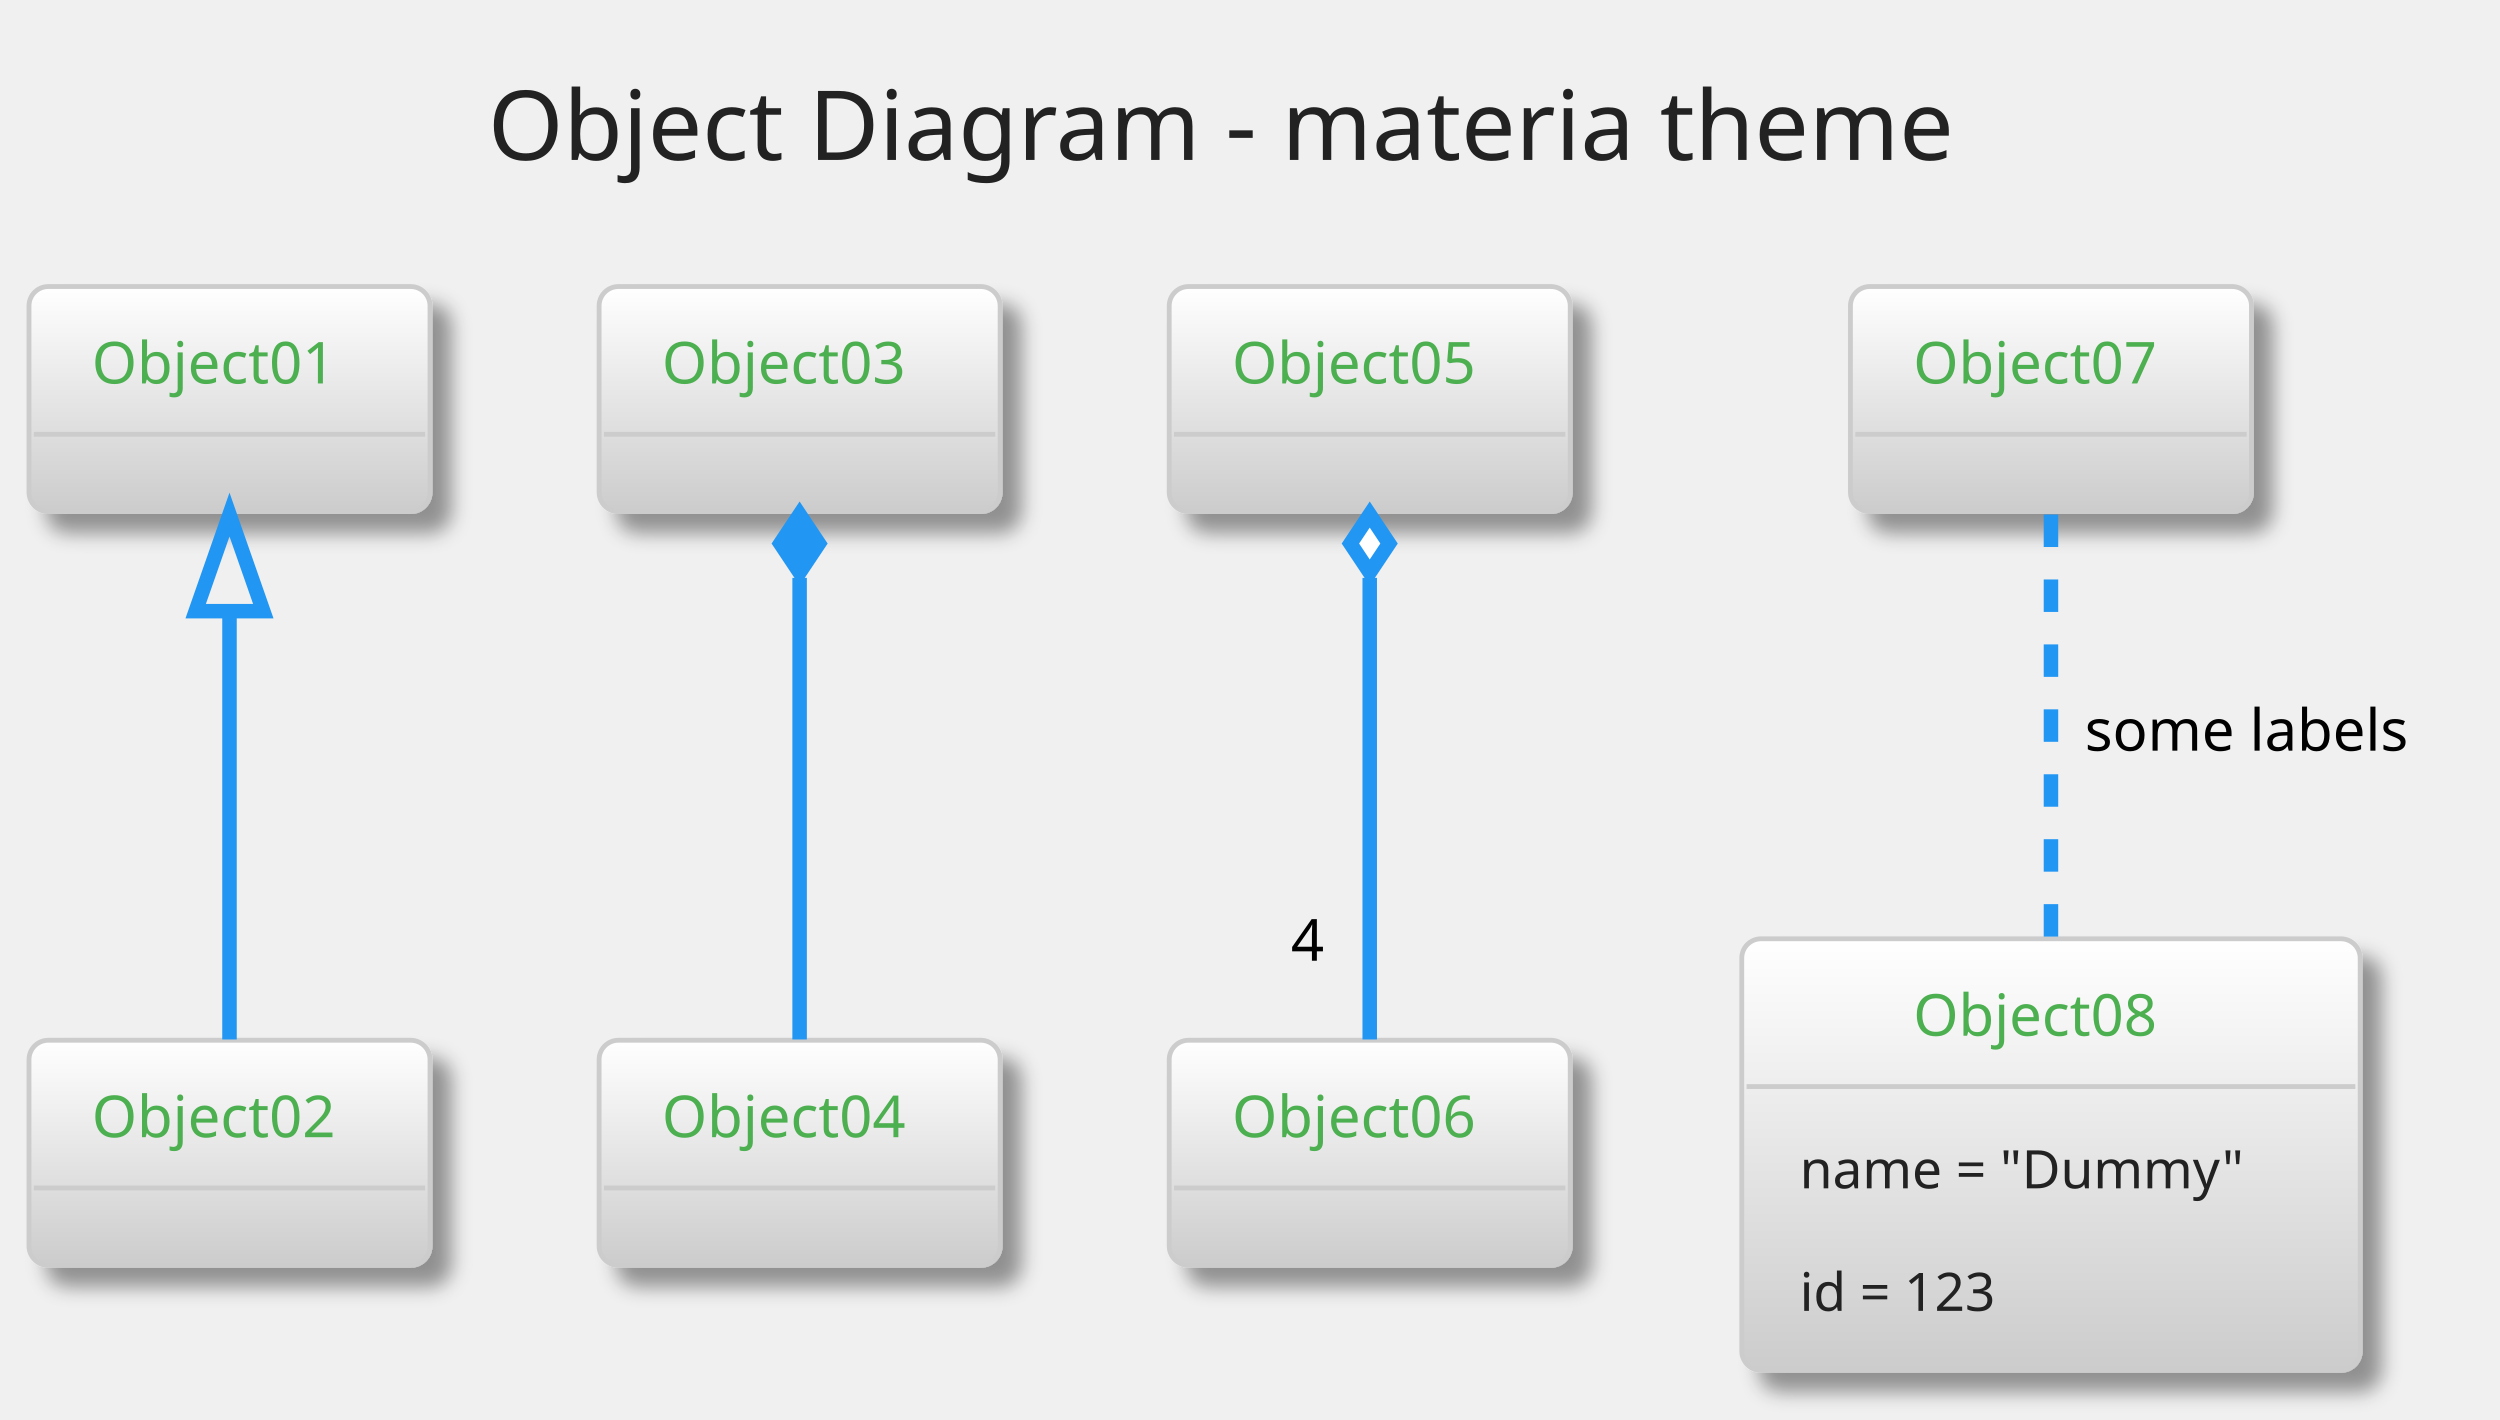
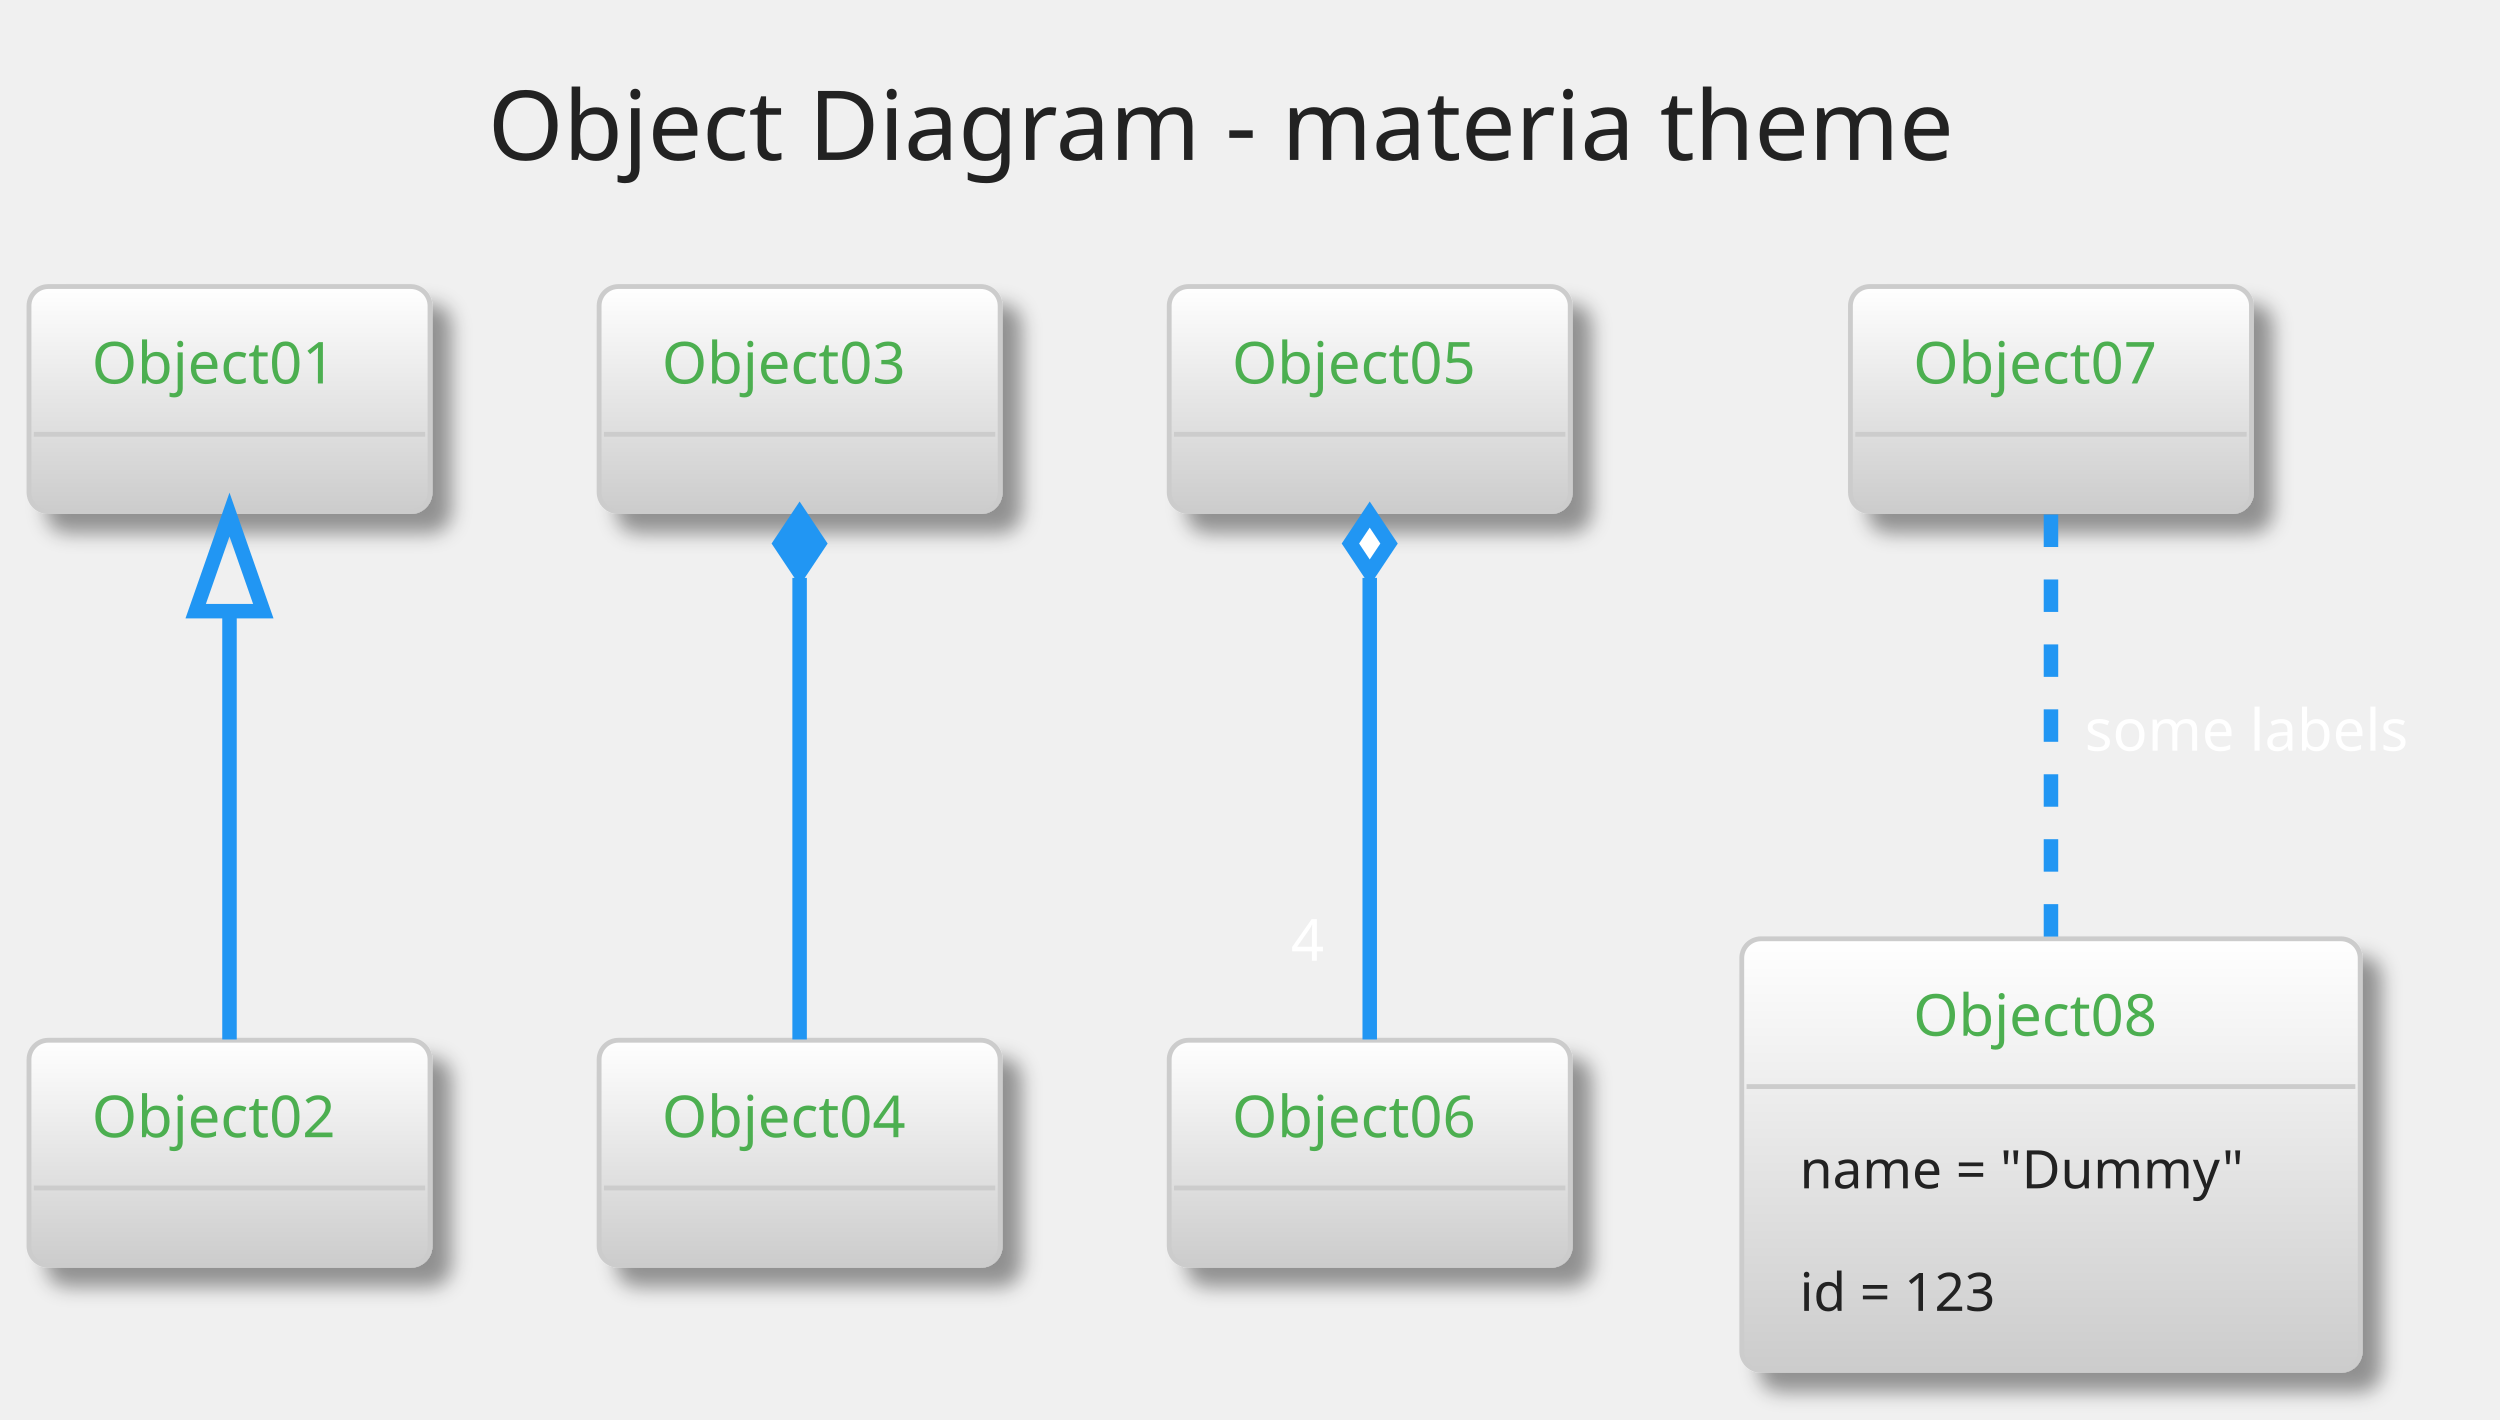
<svg xmlns="http://www.w3.org/2000/svg" contentScriptType="application/ecmascript" contentStyleType="text/css" height="306.25px" preserveAspectRatio="none" style="width:539px;height:306px;" version="1.1" viewBox="0 0 539 306" width="539.583px" zoomAndPan="magnify">
  <defs>
-     <linearGradient id="g1v7fucmhkni5h0" x1="50%" x2="50%" y1="0%" y2="100%">
+     <linearGradient id="g1wnbyx7x6cg7t0" x1="50%" x2="50%" y1="0%" y2="100%">
      <stop offset="0%" stop-color="#FFFFFF" />
      <stop offset="100%" stop-color="#CCCCCC" />
    </linearGradient>
-     <filter height="300%" id="f1v7fucmhkni5h" width="300%" x="-1" y="-1">
+     <filter height="300%" id="f1wnbyx7x6cg7t" width="300%" x="-1" y="-1">
      <feGaussianBlur result="blurOut" stdDeviation="2.083" />
      <feColorMatrix in="blurOut" result="blurOut2" type="matrix" values="0 0 0 0 0 0 0 0 0 0 0 0 0 0 0 0 0 0 .4 0" />
      <feOffset dx="4.167" dy="4.167" in="blurOut2" result="blurOut3" />
      <feBlend in="SourceGraphic" in2="blurOut3" mode="normal" />
    </filter>
  </defs>
  <g>
    <rect fill="none" height="48.236" rx="4.167" ry="4.167" style="stroke: none; stroke-width: 1.042;" width="371.875" x="90.625" y="2.083" />
    <text fill="#222222" font-family="Verdana" font-size="20.833" lengthAdjust="spacingAndGlyphs" textLength="342.708" x="105.208" y="34.487">Object Diagram - materia theme</text>
-     <rect fill="url(#g1v7fucmhkni5h0)" filter="url(#f1v7fucmhkni5h)" height="48.525" rx="4.167" ry="4.167" style="stroke: #CCCCCC; stroke-width: 1.042;" width="86.458" x="6.25" y="61.778" />
+     <rect fill="url(#g1wnbyx7x6cg7t0)" filter="url(#f1wnbyx7x6cg7t)" height="48.525" rx="4.167" ry="4.167" style="stroke: #CCCCCC; stroke-width: 1.042;" width="86.458" x="6.25" y="61.778" />
    <text fill="#4CAF50" font-family="Verdana" font-size="12.5" lengthAdjust="spacingAndGlyphs" textLength="59.375" x="19.792" y="82.678">Object01</text>
    <line style="stroke: #CCCCCC; stroke-width: 1.042;" x1="7.292" x2="91.667" y1="93.636" y2="93.636" />
-     <rect fill="url(#g1v7fucmhkni5h0)" filter="url(#f1v7fucmhkni5h)" height="48.525" rx="4.167" ry="4.167" style="stroke: #CCCCCC; stroke-width: 1.042;" width="86.458" x="6.25" y="224.278" />
+     <rect fill="url(#g1wnbyx7x6cg7t0)" filter="url(#f1wnbyx7x6cg7t)" height="48.525" rx="4.167" ry="4.167" style="stroke: #CCCCCC; stroke-width: 1.042;" width="86.458" x="6.25" y="224.278" />
    <text fill="#4CAF50" font-family="Verdana" font-size="12.5" lengthAdjust="spacingAndGlyphs" textLength="59.375" x="19.792" y="245.178">Object02</text>
    <line style="stroke: #CCCCCC; stroke-width: 1.042;" x1="7.292" x2="91.667" y1="256.136" y2="256.136" />
-     <rect fill="url(#g1v7fucmhkni5h0)" filter="url(#f1v7fucmhkni5h)" height="48.525" rx="4.167" ry="4.167" style="stroke: #CCCCCC; stroke-width: 1.042;" width="86.458" x="129.167" y="61.778" />
+     <rect fill="url(#g1wnbyx7x6cg7t0)" filter="url(#f1wnbyx7x6cg7t)" height="48.525" rx="4.167" ry="4.167" style="stroke: #CCCCCC; stroke-width: 1.042;" width="86.458" x="129.167" y="61.778" />
    <text fill="#4CAF50" font-family="Verdana" font-size="12.5" lengthAdjust="spacingAndGlyphs" textLength="59.375" x="142.708" y="82.678">Object03</text>
    <line style="stroke: #CCCCCC; stroke-width: 1.042;" x1="130.208" x2="214.583" y1="93.636" y2="93.636" />
-     <rect fill="url(#g1v7fucmhkni5h0)" filter="url(#f1v7fucmhkni5h)" height="48.525" rx="4.167" ry="4.167" style="stroke: #CCCCCC; stroke-width: 1.042;" width="86.458" x="129.167" y="224.278" />
+     <rect fill="url(#g1wnbyx7x6cg7t0)" filter="url(#f1wnbyx7x6cg7t)" height="48.525" rx="4.167" ry="4.167" style="stroke: #CCCCCC; stroke-width: 1.042;" width="86.458" x="129.167" y="224.278" />
    <text fill="#4CAF50" font-family="Verdana" font-size="12.5" lengthAdjust="spacingAndGlyphs" textLength="59.375" x="142.708" y="245.178">Object04</text>
    <line style="stroke: #CCCCCC; stroke-width: 1.042;" x1="130.208" x2="214.583" y1="256.136" y2="256.136" />
-     <rect fill="url(#g1v7fucmhkni5h0)" filter="url(#f1v7fucmhkni5h)" height="48.525" rx="4.167" ry="4.167" style="stroke: #CCCCCC; stroke-width: 1.042;" width="86.458" x="252.083" y="61.778" />
+     <rect fill="url(#g1wnbyx7x6cg7t0)" filter="url(#f1wnbyx7x6cg7t)" height="48.525" rx="4.167" ry="4.167" style="stroke: #CCCCCC; stroke-width: 1.042;" width="86.458" x="252.083" y="61.778" />
    <text fill="#4CAF50" font-family="Verdana" font-size="12.5" lengthAdjust="spacingAndGlyphs" textLength="59.375" x="265.625" y="82.678">Object05</text>
    <line style="stroke: #CCCCCC; stroke-width: 1.042;" x1="253.125" x2="337.5" y1="93.636" y2="93.636" />
-     <rect fill="url(#g1v7fucmhkni5h0)" filter="url(#f1v7fucmhkni5h)" height="48.525" rx="4.167" ry="4.167" style="stroke: #CCCCCC; stroke-width: 1.042;" width="86.458" x="252.083" y="224.278" />
+     <rect fill="url(#g1wnbyx7x6cg7t0)" filter="url(#f1wnbyx7x6cg7t)" height="48.525" rx="4.167" ry="4.167" style="stroke: #CCCCCC; stroke-width: 1.042;" width="86.458" x="252.083" y="224.278" />
    <text fill="#4CAF50" font-family="Verdana" font-size="12.5" lengthAdjust="spacingAndGlyphs" textLength="59.375" x="265.625" y="245.178">Object06</text>
    <line style="stroke: #CCCCCC; stroke-width: 1.042;" x1="253.125" x2="337.5" y1="256.136" y2="256.136" />
-     <rect fill="url(#g1v7fucmhkni5h0)" filter="url(#f1v7fucmhkni5h)" height="48.525" rx="4.167" ry="4.167" style="stroke: #CCCCCC; stroke-width: 1.042;" width="86.458" x="398.958" y="61.778" />
+     <rect fill="url(#g1wnbyx7x6cg7t0)" filter="url(#f1wnbyx7x6cg7t)" height="48.525" rx="4.167" ry="4.167" style="stroke: #CCCCCC; stroke-width: 1.042;" width="86.458" x="398.958" y="61.778" />
    <text fill="#4CAF50" font-family="Verdana" font-size="12.5" lengthAdjust="spacingAndGlyphs" textLength="59.375" x="412.5" y="82.678">Object07</text>
    <line style="stroke: #CCCCCC; stroke-width: 1.042;" x1="400" x2="484.375" y1="93.636" y2="93.636" />
-     <rect fill="url(#g1v7fucmhkni5h0)" filter="url(#f1v7fucmhkni5h)" height="93.043" rx="4.167" ry="4.167" style="stroke: #CCCCCC; stroke-width: 1.042;" width="133.333" x="375.521" y="202.403" />
+     <rect fill="url(#g1wnbyx7x6cg7t0)" filter="url(#f1wnbyx7x6cg7t)" height="93.043" rx="4.167" ry="4.167" style="stroke: #CCCCCC; stroke-width: 1.042;" width="133.333" x="375.521" y="202.403" />
    <text fill="#4CAF50" font-family="Verdana" font-size="12.5" lengthAdjust="spacingAndGlyphs" textLength="59.375" x="412.5" y="223.303">Object08</text>
    <line style="stroke: #CCCCCC; stroke-width: 1.042;" x1="376.562" x2="507.812" y1="234.261" y2="234.261" />
    <text fill="#222222" font-family="Verdana" font-size="11.458" lengthAdjust="spacingAndGlyphs" textLength="108.333" x="388.021" y="256.198">name = "Dummy"</text>
    <text fill="#222222" font-family="Verdana" font-size="11.458" lengthAdjust="spacingAndGlyphs" textLength="50" x="388.021" y="282.623">id = 123</text>
    <path d="M49.479,131.882 C49.479,161.785 49.479,199.714 49.479,224.111 " fill="none" id="Object01&lt;-Object02" style="stroke: #2196F3; stroke-width: 3.125;" />
    <polygon fill="none" points="42.188,131.771,49.479,110.937,56.771,131.77,42.188,131.771" style="stroke: #2196F3; stroke-width: 3.125;" />
    <path d="M172.396,124.586 C172.396,155.369 172.396,197.681 172.396,224.111 " fill="none" id="Object03&lt;-Object04" style="stroke: #2196F3; stroke-width: 3.125;" />
    <polygon fill="#2196F3" points="172.396,110.937,168.229,117.187,172.396,123.437,176.562,117.187,172.396,110.937" style="stroke: #2196F3; stroke-width: 3.125;" />
    <path d="M295.312,124.586 C295.312,155.369 295.312,197.681 295.312,224.111 " fill="none" id="Object05&lt;-Object06" style="stroke: #2196F3; stroke-width: 3.125;" />
    <polygon fill="#FFFFFF" points="295.312,110.937,291.146,117.187,295.312,123.437,299.479,117.187,295.312,110.937" style="stroke: #2196F3; stroke-width: 3.125;" />
-     <text fill="#000000" font-family="Verdana" font-size="12.5" lengthAdjust="spacingAndGlyphs" textLength="8.333" x="278.32" y="207.135">4</text>
+     <text fill="#FFFFFF" font-family="Verdana" font-size="12.5" lengthAdjust="spacingAndGlyphs" textLength="8.333" x="278.32" y="207.135">4</text>
    <path d="M442.188,110.937 C442.188,135.087 442.188,172.474 442.188,202.218 " fill="none" id="Object07-Object08" style="stroke: #2196F3; stroke-width: 3.125; stroke-dasharray: 7.0,7.0;" />
-     <text fill="#000000" font-family="Verdana" font-size="12.5" lengthAdjust="spacingAndGlyphs" textLength="78.125" x="449.479" y="161.845">some labels</text>
+     <text fill="#FFFFFF" font-family="Verdana" font-size="12.5" lengthAdjust="spacingAndGlyphs" textLength="78.125" x="449.479" y="161.845">some labels</text>
  </g>
</svg>
